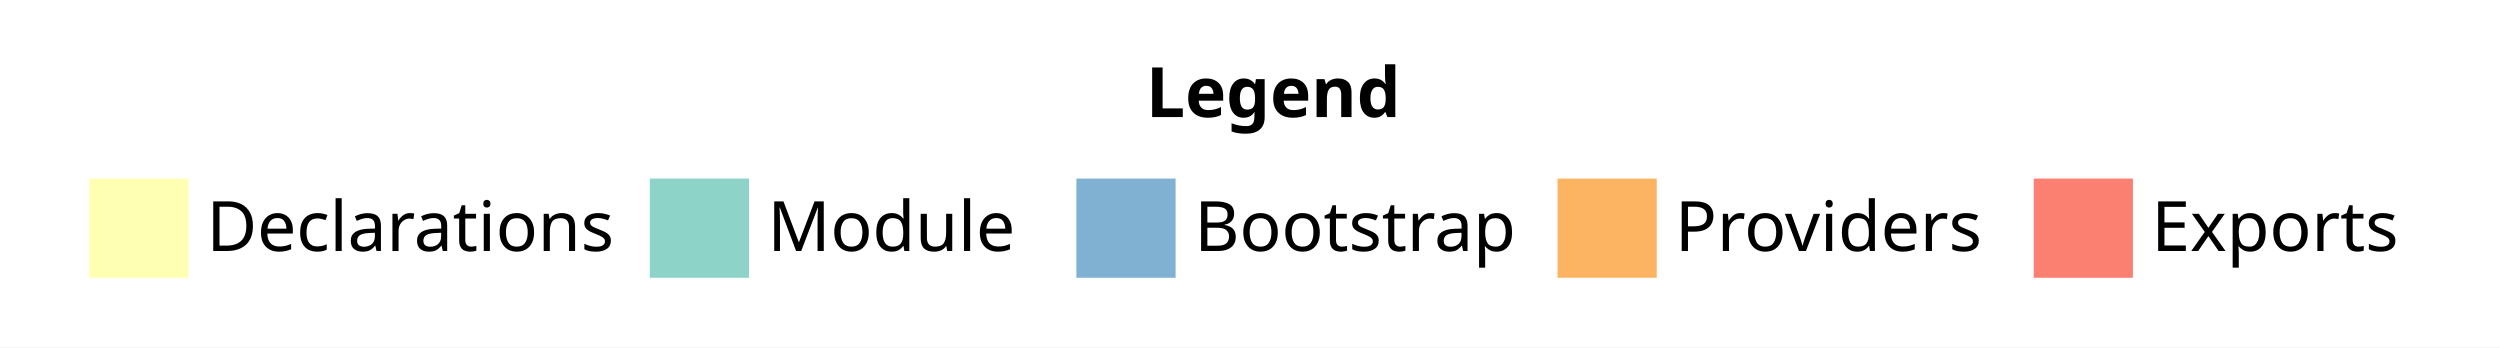
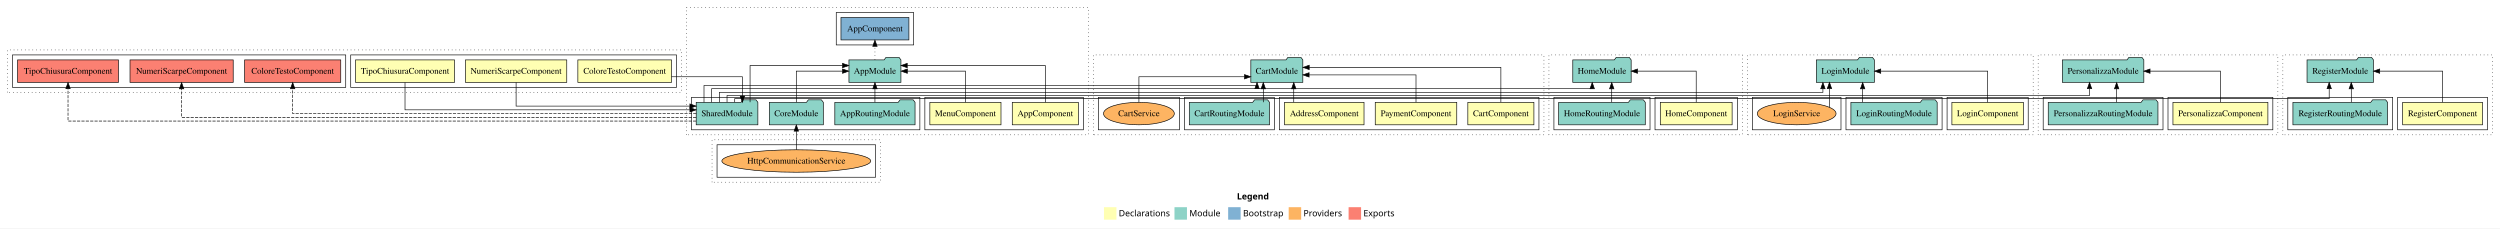
- <svg xmlns="http://www.w3.org/2000/svg" width="504pt" height="70pt" viewBox="0.00 0.00 504.00 70.00">
-   <g id="graph0" class="graph" transform="scale(1 1) rotate(0) translate(4 66)">
-     <polygon fill="#ffffff" stroke="transparent" points="-4,4 -4,-66 500,-66 500,4 -4,4" />
-     <text text-anchor="start" x="227.009" y="-42.4" font-family="sans-serif" font-weight="bold" font-size="14.00" fill="#000000">Legend</text>
-     <polygon fill="#ffffb3" stroke="transparent" points="14,-10 14,-30 34,-30 34,-10 14,-10" />
-     <text text-anchor="start" x="37.629" y="-15.4" font-family="sans-serif" font-size="14.00" fill="#000000">  Declarations</text>
-     <polygon fill="#8dd3c7" stroke="transparent" points="127,-10 127,-30 147,-30 147,-10 127,-10" />
-     <text text-anchor="start" x="150.725" y="-15.4" font-family="sans-serif" font-size="14.00" fill="#000000">  Module</text>
-     <polygon fill="#80b1d3" stroke="transparent" points="213,-10 213,-30 233,-30 233,-10 213,-10" />
-     <text text-anchor="start" x="236.781" y="-15.4" font-family="sans-serif" font-size="14.00" fill="#000000">  Bootstrap</text>
-     <polygon fill="#fdb462" stroke="transparent" points="310,-10 310,-30 330,-30 330,-10 310,-10" />
-     <text text-anchor="start" x="333.673" y="-15.4" font-family="sans-serif" font-size="14.00" fill="#000000">  Providers</text>
-     <polygon fill="#fb8072" stroke="transparent" points="406,-10 406,-30 426,-30 426,-10 406,-10" />
-     <text text-anchor="start" x="429.726" y="-15.4" font-family="sans-serif" font-size="14.00" fill="#000000">  Exports</text>
+ <svg xmlns="http://www.w3.org/2000/svg" width="4006pt" height="366pt" viewBox="0.00 0.00 4006.00 366.00">
+   <g id="graph0" class="graph" transform="scale(1 1) rotate(0) translate(4 362)">
+     <polygon fill="#ffffff" stroke="transparent" points="-4,4 -4,-362 4002,-362 4002,4 -4,4" />
+     <text text-anchor="start" x="1978.009" y="-42.4" font-family="sans-serif" font-weight="bold" font-size="14.00" fill="#000000">Legend</text>
+     <polygon fill="#ffffb3" stroke="transparent" points="1765,-10 1765,-30 1785,-30 1785,-10 1765,-10" />
+     <text text-anchor="start" x="1788.629" y="-15.4" font-family="sans-serif" font-size="14.00" fill="#000000">  Declarations</text>
+     <polygon fill="#8dd3c7" stroke="transparent" points="1878,-10 1878,-30 1898,-30 1898,-10 1878,-10" />
+     <text text-anchor="start" x="1901.725" y="-15.4" font-family="sans-serif" font-size="14.00" fill="#000000">  Module</text>
+     <polygon fill="#80b1d3" stroke="transparent" points="1964,-10 1964,-30 1984,-30 1984,-10 1964,-10" />
+     <text text-anchor="start" x="1987.781" y="-15.4" font-family="sans-serif" font-size="14.00" fill="#000000">  Bootstrap</text>
+     <polygon fill="#fdb462" stroke="transparent" points="2061,-10 2061,-30 2081,-30 2081,-10 2061,-10" />
+     <text text-anchor="start" x="2084.673" y="-15.4" font-family="sans-serif" font-size="14.00" fill="#000000">  Providers</text>
+     <polygon fill="#fb8072" stroke="transparent" points="2157,-10 2157,-30 2177,-30 2177,-10 2157,-10" />
+     <text text-anchor="start" x="2180.726" y="-15.4" font-family="sans-serif" font-size="14.00" fill="#000000">  Exports</text>
+     <g id="clust1" class="cluster">
+       <polygon fill="none" stroke="#000000" stroke-dasharray="1,5" points="1096,-146 1096,-350 1740,-350 1740,-146 1096,-146" />
+     </g>
+     <g id="clust2" class="cluster">
+       <polygon fill="none" stroke="#000000" points="1478,-154 1478,-206 1732,-206 1732,-154 1478,-154" />
+     </g>
+     <g id="clust5" class="cluster">
+       <polygon fill="none" stroke="#000000" points="1104,-154 1104,-206 1470,-206 1470,-154 1104,-154" />
+     </g>
+     <g id="clust7" class="cluster">
+       <polygon fill="none" stroke="#000000" points="1336,-290 1336,-342 1460,-342 1460,-290 1336,-290" />
+     </g>
+     <g id="clust15" class="cluster">
+       <polygon fill="none" stroke="#000000" stroke-dasharray="1,5" points="1748,-146 1748,-274 2470,-274 2470,-146 1748,-146" />
+     </g>
+     <g id="clust16" class="cluster">
+       <polygon fill="none" stroke="#000000" points="2046,-154 2046,-206 2462,-206 2462,-154 2046,-154" />
+     </g>
+     <g id="clust20" class="cluster">
+       <polygon fill="none" stroke="#000000" points="1894,-154 1894,-206 2038,-206 2038,-154 1894,-154" />
+     </g>
+     <g id="clust23" class="cluster">
+       <polygon fill="none" stroke="#000000" points="1756,-154 1756,-206 1886,-206 1886,-154 1756,-154" />
+     </g>
+     <g id="clust30" class="cluster">
+       <polygon fill="none" stroke="#000000" stroke-dasharray="1,5" points="1137,-70 1137,-138 1407,-138 1407,-70 1137,-70" />
+     </g>
+     <g id="clust35" class="cluster">
+       <polygon fill="none" stroke="#000000" points="1145,-78 1145,-130 1399,-130 1399,-78 1145,-78" />
+     </g>
+     <g id="clust36" class="cluster">
+       <polygon fill="none" stroke="#000000" stroke-dasharray="1,5" points="2478,-146 2478,-274 2788,-274 2788,-146 2478,-146" />
+     </g>
+     <g id="clust37" class="cluster">
+       <polygon fill="none" stroke="#000000" points="2648,-154 2648,-206 2780,-206 2780,-154 2648,-154" />
+     </g>
+     <g id="clust39" class="cluster">
+       <polygon fill="none" stroke="#000000" points="2486,-154 2486,-206 2640,-206 2640,-154 2486,-154" />
+     </g>
+     <g id="clust49" class="cluster">
+       <polygon fill="none" stroke="#000000" stroke-dasharray="1,5" points="2796,-146 2796,-274 3254,-274 3254,-146 2796,-146" />
+     </g>
+     <g id="clust50" class="cluster">
+       <polygon fill="none" stroke="#000000" points="3116,-154 3116,-206 3246,-206 3246,-154 3116,-154" />
+     </g>
+     <g id="clust52" class="cluster">
+       <polygon fill="none" stroke="#000000" points="2954,-154 2954,-206 3108,-206 3108,-154 2954,-154" />
+     </g>
+     <g id="clust55" class="cluster">
+       <polygon fill="none" stroke="#000000" points="2804,-154 2804,-206 2946,-206 2946,-154 2804,-154" />
+     </g>
+     <g id="clust62" class="cluster">
+       <polygon fill="none" stroke="#000000" stroke-dasharray="1,5" points="3262,-146 3262,-274 3646,-274 3646,-146 3262,-146" />
+     </g>
+     <g id="clust63" class="cluster">
+       <polygon fill="none" stroke="#000000" points="3470,-154 3470,-206 3638,-206 3638,-154 3470,-154" />
+     </g>
+     <g id="clust65" class="cluster">
+       <polygon fill="none" stroke="#000000" points="3270,-154 3270,-206 3462,-206 3462,-154 3270,-154" />
+     </g>
+     <g id="clust75" class="cluster">
+       <polygon fill="none" stroke="#000000" stroke-dasharray="1,5" points="3654,-146 3654,-274 3990,-274 3990,-146 3654,-146" />
+     </g>
+     <g id="clust76" class="cluster">
+       <polygon fill="none" stroke="#000000" points="3838,-154 3838,-206 3982,-206 3982,-154 3838,-154" />
+     </g>
+     <g id="clust78" class="cluster">
+       <polygon fill="none" stroke="#000000" points="3662,-154 3662,-206 3830,-206 3830,-154 3662,-154" />
+     </g>
+     <g id="clust88" class="cluster">
+       <polygon fill="none" stroke="#000000" stroke-dasharray="1,5" points="8,-214 8,-282 1088,-282 1088,-214 8,-214" />
+     </g>
+     <g id="clust89" class="cluster">
+       <polygon fill="none" stroke="#000000" points="558,-222 558,-274 1080,-274 1080,-222 558,-222" />
+     </g>
+     <g id="clust94" class="cluster">
+       <polygon fill="none" stroke="#000000" points="16,-222 16,-274 550,-274 550,-222 16,-222" />
+     </g>
+     <g id="node1" class="node">
+       <polygon fill="#ffffb3" stroke="#000000" points="1723.94,-198 1618.06,-198 1618.06,-162 1723.94,-162 1723.94,-198" />
+       <text text-anchor="middle" x="1671" y="-175.8" font-family="Times,serif" font-size="14.00" fill="#000000">AppComponent</text>
+     </g>
+     <g id="node3" class="node">
+       <polygon fill="#8dd3c7" stroke="#000000" points="1439.657,-266 1436.657,-270 1415.657,-270 1412.657,-266 1356.343,-266 1356.343,-230 1439.657,-230 1439.657,-266" />
+       <text text-anchor="middle" x="1398" y="-243.8" font-family="Times,serif" font-size="14.00" fill="#000000">AppModule</text>
+     </g>
+     <g id="edge1" class="edge">
+       <path fill="none" stroke="#000000" d="M1671,-198.248C1671,-221.018 1671,-257 1671,-257 1671,-257 1449.76,-257 1449.76,-257" />
+       <polygon fill="#000000" stroke="#000000" points="1449.76,-253.5 1439.76,-257 1449.76,-260.5 1449.76,-253.5" />
+     </g>
+     <g id="node2" class="node">
+       <polygon fill="#ffffb3" stroke="#000000" points="1599.992,-198 1486.008,-198 1486.008,-162 1599.992,-162 1599.992,-198" />
+       <text text-anchor="middle" x="1543" y="-175.8" font-family="Times,serif" font-size="14.00" fill="#000000">MenuComponent</text>
+     </g>
+     <g id="edge2" class="edge">
+       <path fill="none" stroke="#000000" d="M1543,-198.223C1543,-218.365 1543,-248 1543,-248 1543,-248 1449.94,-248 1449.94,-248" />
+       <polygon fill="#000000" stroke="#000000" points="1449.94,-244.5 1439.94,-248 1449.94,-251.5 1449.94,-244.5" />
+     </g>
+     <g id="node7" class="node">
+       <polygon fill="#80b1d3" stroke="#000000" points="1452.439,-334 1343.561,-334 1343.561,-298 1452.439,-298 1452.439,-334" />
+       <text text-anchor="middle" x="1398" y="-311.8" font-family="Times,serif" font-size="14.00" fill="#000000">AppComponent </text>
+     </g>
+     <g id="edge6" class="edge">
+       <path fill="none" stroke="#000000" stroke-dasharray="1,5" d="M1398,-266.223C1398,-266.223 1398,-287.727 1398,-287.727" />
+       <polygon fill="#000000" stroke="#000000" points="1394.5,-287.727 1398,-297.727 1401.5,-287.727 1394.5,-287.727" />
+     </g>
+     <g id="node4" class="node">
+       <polygon fill="#8dd3c7" stroke="#000000" points="1462.274,-198 1459.274,-202 1438.274,-202 1435.274,-198 1333.726,-198 1333.726,-162 1462.274,-162 1462.274,-198" />
+       <text text-anchor="middle" x="1398" y="-175.8" font-family="Times,serif" font-size="14.00" fill="#000000">AppRoutingModule</text>
+     </g>
+     <g id="edge3" class="edge">
+       <path fill="none" stroke="#000000" d="M1398,-198.223C1398,-198.223 1398,-219.727 1398,-219.727" />
+       <polygon fill="#000000" stroke="#000000" points="1394.5,-219.727 1398,-229.727 1401.5,-219.727 1394.5,-219.727" />
+     </g>
+     <g id="node5" class="node">
+       <polygon fill="#8dd3c7" stroke="#000000" points="1315.262,-198 1312.262,-202 1291.262,-202 1288.262,-198 1228.738,-198 1228.738,-162 1315.262,-162 1315.262,-198" />
+       <text text-anchor="middle" x="1272" y="-175.8" font-family="Times,serif" font-size="14.00" fill="#000000">CoreModule</text>
+     </g>
+     <g id="edge4" class="edge">
+       <path fill="none" stroke="#000000" d="M1272,-198.223C1272,-218.365 1272,-248 1272,-248 1272,-248 1346.044,-248 1346.044,-248" />
+       <polygon fill="#000000" stroke="#000000" points="1346.044,-251.5 1356.044,-248 1346.044,-244.5 1346.044,-251.5" />
+     </g>
+     <g id="node6" class="node">
+       <polygon fill="#8dd3c7" stroke="#000000" points="1210.423,-198 1207.423,-202 1186.423,-202 1183.423,-198 1111.577,-198 1111.577,-162 1210.423,-162 1210.423,-198" />
+       <text text-anchor="middle" x="1161" y="-175.8" font-family="Times,serif" font-size="14.00" fill="#000000">SharedModule</text>
+     </g>
+     <g id="edge5" class="edge">
+       <path fill="none" stroke="#000000" d="M1197.908,-198.248C1197.908,-221.018 1197.908,-257 1197.908,-257 1197.908,-257 1346.054,-257 1346.054,-257" />
+       <polygon fill="#000000" stroke="#000000" points="1346.054,-260.5 1356.054,-257 1346.054,-253.5 1346.054,-260.5" />
+     </g>
+     <g id="node11" class="node">
+       <polygon fill="#8dd3c7" stroke="#000000" points="2083.653,-266 2080.653,-270 2059.653,-270 2056.653,-266 2000.347,-266 2000.347,-230 2083.653,-230 2083.653,-266" />
+       <text text-anchor="middle" x="2042" y="-243.8" font-family="Times,serif" font-size="14.00" fill="#000000">CartModule</text>
+     </g>
+     <g id="edge11" class="edge">
+       <path fill="none" stroke="#000000" d="M1124.092,-198.044C1124.092,-210.563 1124.092,-225 1124.092,-225 1124.092,-225 2010.244,-225 2010.244,-225 2010.244,-225 2010.244,-225.488 2010.244,-225.488" />
+       <polygon fill="#000000" stroke="#000000" points="2006.745,-219.878 2010.244,-229.878 2013.745,-219.878 2006.745,-219.878" />
+     </g>
+     <g id="node16" class="node">
+       <polygon fill="#8dd3c7" stroke="#000000" points="2609.762,-266 2606.762,-270 2585.762,-270 2582.762,-266 2516.238,-266 2516.238,-230 2609.762,-230 2609.762,-266" />
+       <text text-anchor="middle" x="2563" y="-243.8" font-family="Times,serif" font-size="14.00" fill="#000000">HomeModule</text>
+     </g>
+     <g id="edge16" class="edge">
+       <path fill="none" stroke="#000000" d="M1136.395,-198.127C1136.395,-208.711 1136.395,-220 1136.395,-220 1136.395,-220 2547.373,-220 2547.373,-220 2547.373,-220 2547.373,-220.979 2547.373,-220.979" />
+       <polygon fill="#000000" stroke="#000000" points="2543.873,-219.793 2547.373,-229.793 2550.873,-219.793 2543.873,-219.793" />
+     </g>
+     <g id="node19" class="node">
+       <polygon fill="#8dd3c7" stroke="#000000" points="2999.493,-266 2996.493,-270 2975.493,-270 2972.493,-266 2906.507,-266 2906.507,-230 2999.493,-230 2999.493,-266" />
+       <text text-anchor="middle" x="2953" y="-243.8" font-family="Times,serif" font-size="14.00" fill="#000000">LoginModule</text>
+     </g>
+     <g id="edge19" class="edge">
+       <path fill="none" stroke="#000000" d="M1148.697,-198.194C1148.697,-206.278 1148.697,-214 1148.697,-214 1148.697,-214 2917.023,-214 2917.023,-214 2917.023,-214 2917.023,-219.806 2917.023,-219.806" />
+       <polygon fill="#000000" stroke="#000000" points="2913.523,-219.805 2917.023,-229.806 2920.523,-219.806 2913.523,-219.805" />
+     </g>
+     <g id="node23" class="node">
+       <polygon fill="#8dd3c7" stroke="#000000" points="3431.292,-266 3428.292,-270 3407.292,-270 3404.292,-266 3300.708,-266 3300.708,-230 3431.292,-230 3431.292,-266" />
+       <text text-anchor="middle" x="3366" y="-243.8" font-family="Times,serif" font-size="14.00" fill="#000000">PersonalizzaModule</text>
+     </g>
+     <g id="edge23" class="edge">
+       <path fill="none" stroke="#000000" d="M1161,-198.202C1161,-204.028 1161,-209 1161,-209 1161,-209 3344.285,-209 3344.285,-209 3344.285,-209 3344.285,-219.87 3344.285,-219.87" />
+       <polygon fill="#000000" stroke="#000000" points="3340.785,-219.87 3344.285,-229.87 3347.785,-219.87 3340.785,-219.87" />
+     </g>
+     <g id="node26" class="node">
+       <polygon fill="#8dd3c7" stroke="#000000" points="3799.202,-266 3796.202,-270 3775.202,-270 3772.202,-266 3692.798,-266 3692.798,-230 3799.202,-230 3799.202,-266" />
+       <text text-anchor="middle" x="3746" y="-243.8" font-family="Times,serif" font-size="14.00" fill="#000000">RegisterModule</text>
+     </g>
+     <g id="edge26" class="edge">
+       <path fill="none" stroke="#000000" d="M1173.303,-198.19C1173.303,-201.538 1173.303,-204 1173.303,-204 1173.303,-204 3728.3,-204 3728.3,-204 3728.3,-204 3728.3,-219.85 3728.3,-219.85" />
+       <polygon fill="#000000" stroke="#000000" points="3724.8,-219.849 3728.3,-229.85 3731.8,-219.85 3724.8,-219.849" />
+     </g>
+     <g id="node31" class="node">
+       <polygon fill="#fb8072" stroke="#000000" points="542.037,-266 387.963,-266 387.963,-230 542.037,-230 542.037,-266" />
+       <text text-anchor="middle" x="465" y="-243.8" font-family="Times,serif" font-size="14.00" fill="#000000">ColoreTestoComponent </text>
+     </g>
+     <g id="edge30" class="edge">
+       <path fill="none" stroke="#000000" stroke-dasharray="5,2" d="M1111.781,-180C953.065,-180 465,-180 465,-180 465,-180 465,-219.777 465,-219.777" />
+       <polygon fill="#000000" stroke="#000000" points="461.5,-219.777 465,-229.777 468.5,-219.777 461.5,-219.777" />
+     </g>
+     <g id="node32" class="node">
+       <polygon fill="#fb8072" stroke="#000000" points="369.683,-266 204.317,-266 204.317,-230 369.683,-230 369.683,-266" />
+       <text text-anchor="middle" x="287" y="-243.8" font-family="Times,serif" font-size="14.00" fill="#000000">NumeriScarpeComponent </text>
+     </g>
+     <g id="edge31" class="edge">
+       <path fill="none" stroke="#000000" stroke-dasharray="5,2" d="M1111.506,-174C926.617,-174 287,-174 287,-174 287,-174 287,-219.708 287,-219.708" />
+       <polygon fill="#000000" stroke="#000000" points="283.5,-219.708 287,-229.708 290.5,-219.708 283.5,-219.708" />
+     </g>
+     <g id="node33" class="node">
+       <polygon fill="#fb8072" stroke="#000000" points="185.823,-266 24.177,-266 24.177,-230 185.823,-230 185.823,-266" />
+       <text text-anchor="middle" x="105" y="-243.8" font-family="Times,serif" font-size="14.00" fill="#000000">TipoChiusuraComponent </text>
+     </g>
+     <g id="edge32" class="edge">
+       <path fill="none" stroke="#000000" stroke-dasharray="5,2" d="M1111.483,-168C902.708,-168 105,-168 105,-168 105,-168 105,-219.847 105,-219.847" />
+       <polygon fill="#000000" stroke="#000000" points="101.5,-219.847 105,-229.847 108.5,-219.847 101.5,-219.847" />
+     </g>
+     <g id="node8" class="node">
+       <polygon fill="#ffffb3" stroke="#000000" points="2181.704,-198 2054.296,-198 2054.296,-162 2181.704,-162 2181.704,-198" />
+       <text text-anchor="middle" x="2118" y="-175.8" font-family="Times,serif" font-size="14.00" fill="#000000">AddressComponent</text>
+     </g>
+     <g id="edge7" class="edge">
+       <path fill="none" stroke="#000000" d="M2069.112,-198.223C2069.112,-198.223 2069.112,-219.727 2069.112,-219.727" />
+       <polygon fill="#000000" stroke="#000000" points="2065.612,-219.727 2069.112,-229.727 2072.612,-219.727 2065.612,-219.727" />
+     </g>
+     <g id="node9" class="node">
+       <polygon fill="#ffffb3" stroke="#000000" points="2453.936,-198 2348.064,-198 2348.064,-162 2453.936,-162 2453.936,-198" />
+       <text text-anchor="middle" x="2401" y="-175.8" font-family="Times,serif" font-size="14.00" fill="#000000">CartComponent</text>
+     </g>
+     <g id="edge8" class="edge">
+       <path fill="none" stroke="#000000" d="M2401,-198.292C2401,-220.206 2401,-254 2401,-254 2401,-254 2093.885,-254 2093.885,-254" />
+       <polygon fill="#000000" stroke="#000000" points="2093.885,-250.5 2083.885,-254 2093.884,-257.5 2093.885,-250.5" />
+     </g>
+     <g id="node10" class="node">
+       <polygon fill="#ffffb3" stroke="#000000" points="2330.326,-198 2199.674,-198 2199.674,-162 2330.326,-162 2330.326,-198" />
+       <text text-anchor="middle" x="2265" y="-175.8" font-family="Times,serif" font-size="14.00" fill="#000000">PaymentComponent</text>
+     </g>
+     <g id="edge9" class="edge">
+       <path fill="none" stroke="#000000" d="M2265,-198.267C2265,-216.555 2265,-242 2265,-242 2265,-242 2093.683,-242 2093.683,-242" />
+       <polygon fill="#000000" stroke="#000000" points="2093.683,-238.5 2083.683,-242 2093.683,-245.5 2093.683,-238.5" />
+     </g>
+     <g id="node12" class="node">
+       <polygon fill="#8dd3c7" stroke="#000000" points="2030.27,-198 2027.27,-202 2006.27,-202 2003.27,-198 1901.73,-198 1901.73,-162 2030.27,-162 2030.27,-198" />
+       <text text-anchor="middle" x="1966" y="-175.8" font-family="Times,serif" font-size="14.00" fill="#000000">CartRoutingModule</text>
+     </g>
+     <g id="edge10" class="edge">
+       <path fill="none" stroke="#000000" d="M2020.315,-198.223C2020.315,-198.223 2020.315,-219.727 2020.315,-219.727" />
+       <polygon fill="#000000" stroke="#000000" points="2016.815,-219.727 2020.315,-229.727 2023.815,-219.727 2016.815,-219.727" />
+     </g>
+     <g id="node13" class="node">
+       <ellipse fill="#fdb462" stroke="#000000" cx="1821" cy="-180" rx="56.735" ry="18" />
+       <text text-anchor="middle" x="1821" y="-175.8" font-family="Times,serif" font-size="14.00" fill="#000000">CartService</text>
+     </g>
+     <g id="edge12" class="edge">
+       <path fill="none" stroke="#000000" d="M1821,-198.023C1821,-215.373 1821,-239 1821,-239 1821,-239 1990.172,-239 1990.172,-239" />
+       <polygon fill="#000000" stroke="#000000" points="1990.172,-242.5 2000.172,-239 1990.172,-235.5 1990.172,-242.5" />
+     </g>
+     <g id="node14" class="node">
+       <ellipse fill="#fdb462" stroke="#000000" cx="1272" cy="-104" rx="119.281" ry="18" />
+       <text text-anchor="middle" x="1272" y="-99.8" font-family="Times,serif" font-size="14.00" fill="#000000">HttpCommunicationService</text>
+     </g>
+     <g id="edge13" class="edge">
+       <path fill="none" stroke="#000000" d="M1272,-122.011C1272,-122.011 1272,-151.855 1272,-151.855" />
+       <polygon fill="#000000" stroke="#000000" points="1268.5,-151.855 1272,-161.855 1275.5,-151.855 1268.5,-151.855" />
+     </g>
+     <g id="node15" class="node">
+       <polygon fill="#ffffb3" stroke="#000000" points="2771.545,-198 2656.455,-198 2656.455,-162 2771.545,-162 2771.545,-198" />
+       <text text-anchor="middle" x="2714" y="-175.8" font-family="Times,serif" font-size="14.00" fill="#000000">HomeComponent</text>
+     </g>
+     <g id="edge14" class="edge">
+       <path fill="none" stroke="#000000" d="M2714,-198.223C2714,-218.365 2714,-248 2714,-248 2714,-248 2619.95,-248 2619.95,-248" />
+       <polygon fill="#000000" stroke="#000000" points="2619.95,-244.5 2609.95,-248 2619.95,-251.5 2619.95,-244.5" />
+     </g>
+     <g id="node17" class="node">
+       <polygon fill="#8dd3c7" stroke="#000000" points="2632.38,-198 2629.38,-202 2608.38,-202 2605.38,-198 2493.62,-198 2493.62,-162 2632.38,-162 2632.38,-198" />
+       <text text-anchor="middle" x="2563" y="-175.8" font-family="Times,serif" font-size="14.00" fill="#000000">HomeRoutingModule</text>
+     </g>
+     <g id="edge15" class="edge">
+       <path fill="none" stroke="#000000" d="M2578.627,-198.223C2578.627,-198.223 2578.627,-219.727 2578.627,-219.727" />
+       <polygon fill="#000000" stroke="#000000" points="2575.127,-219.727 2578.627,-229.727 2582.127,-219.727 2575.127,-219.727" />
+     </g>
+     <g id="node18" class="node">
+       <polygon fill="#ffffb3" stroke="#000000" points="3238.276,-198 3123.724,-198 3123.724,-162 3238.276,-162 3238.276,-198" />
+       <text text-anchor="middle" x="3181" y="-175.8" font-family="Times,serif" font-size="14.00" fill="#000000">LoginComponent</text>
+     </g>
+     <g id="edge17" class="edge">
+       <path fill="none" stroke="#000000" d="M3181,-198.223C3181,-218.365 3181,-248 3181,-248 3181,-248 3009.689,-248 3009.689,-248" />
+       <polygon fill="#000000" stroke="#000000" points="3009.689,-244.5 2999.689,-248 3009.689,-251.5 3009.689,-244.5" />
+     </g>
+     <g id="node20" class="node">
+       <polygon fill="#8dd3c7" stroke="#000000" points="3100.111,-198 3097.111,-202 3076.111,-202 3073.111,-198 2961.889,-198 2961.889,-162 3100.111,-162 3100.111,-198" />
+       <text text-anchor="middle" x="3031" y="-175.8" font-family="Times,serif" font-size="14.00" fill="#000000">LoginRoutingModule</text>
+     </g>
+     <g id="edge18" class="edge">
+       <path fill="none" stroke="#000000" d="M2980.721,-198.223C2980.721,-198.223 2980.721,-219.727 2980.721,-219.727" />
+       <polygon fill="#000000" stroke="#000000" points="2977.221,-219.727 2980.721,-229.727 2984.221,-219.727 2977.221,-219.727" />
+     </g>
+     <g id="node21" class="node">
+       <ellipse fill="#fdb462" stroke="#000000" cx="2875" cy="-180" rx="63.121" ry="18" />
+       <text text-anchor="middle" x="2875" y="-175.8" font-family="Times,serif" font-size="14.00" fill="#000000">LoginService</text>
+     </g>
+     <g id="edge20" class="edge">
+       <path fill="none" stroke="#000000" d="M2927.541,-190.034C2927.541,-190.034 2927.541,-219.995 2927.541,-219.995" />
+       <polygon fill="#000000" stroke="#000000" points="2924.041,-219.995 2927.541,-229.995 2931.041,-219.995 2924.041,-219.995" />
+     </g>
+     <g id="node22" class="node">
+       <polygon fill="#ffffb3" stroke="#000000" points="3630.074,-198 3477.926,-198 3477.926,-162 3630.074,-162 3630.074,-198" />
+       <text text-anchor="middle" x="3554" y="-175.8" font-family="Times,serif" font-size="14.00" fill="#000000">PersonalizzaComponent</text>
+     </g>
+     <g id="edge21" class="edge">
+       <path fill="none" stroke="#000000" d="M3554,-198.223C3554,-218.365 3554,-248 3554,-248 3554,-248 3441.226,-248 3441.226,-248" />
+       <polygon fill="#000000" stroke="#000000" points="3441.226,-244.5 3431.226,-248 3441.226,-251.5 3441.226,-244.5" />
+     </g>
+     <g id="node24" class="node">
+       <polygon fill="#8dd3c7" stroke="#000000" points="3453.91,-198 3450.91,-202 3429.91,-202 3426.91,-198 3278.09,-198 3278.09,-162 3453.91,-162 3453.91,-198" />
+       <text text-anchor="middle" x="3366" y="-175.8" font-family="Times,serif" font-size="14.00" fill="#000000">PersonalizzaRoutingModule</text>
+     </g>
+     <g id="edge22" class="edge">
+       <path fill="none" stroke="#000000" d="M3387.715,-198.223C3387.715,-198.223 3387.715,-219.727 3387.715,-219.727" />
+       <polygon fill="#000000" stroke="#000000" points="3384.215,-219.727 3387.715,-229.727 3391.215,-219.727 3384.215,-219.727" />
+     </g>
+     <g id="node25" class="node">
+       <polygon fill="#ffffb3" stroke="#000000" points="3973.985,-198 3846.015,-198 3846.015,-162 3973.985,-162 3973.985,-198" />
+       <text text-anchor="middle" x="3910" y="-175.8" font-family="Times,serif" font-size="14.00" fill="#000000">RegisterComponent</text>
+     </g>
+     <g id="edge24" class="edge">
+       <path fill="none" stroke="#000000" d="M3910,-198.223C3910,-218.365 3910,-248 3910,-248 3910,-248 3809.246,-248 3809.246,-248" />
+       <polygon fill="#000000" stroke="#000000" points="3809.246,-244.5 3799.246,-248 3809.246,-251.5 3809.246,-244.5" />
+     </g>
+     <g id="node27" class="node">
+       <polygon fill="#8dd3c7" stroke="#000000" points="3821.82,-198 3818.82,-202 3797.82,-202 3794.82,-198 3670.18,-198 3670.18,-162 3821.82,-162 3821.82,-198" />
+       <text text-anchor="middle" x="3746" y="-175.8" font-family="Times,serif" font-size="14.00" fill="#000000">RegisterRoutingModule</text>
+     </g>
+     <g id="edge25" class="edge">
+       <path fill="none" stroke="#000000" d="M3763.7,-198.223C3763.7,-198.223 3763.7,-219.727 3763.7,-219.727" />
+       <polygon fill="#000000" stroke="#000000" points="3760.2,-219.727 3763.7,-229.727 3767.2,-219.727 3760.2,-219.727" />
+     </g>
+     <g id="node28" class="node">
+       <polygon fill="#ffffb3" stroke="#000000" points="1072.038,-266 921.962,-266 921.962,-230 1072.038,-230 1072.038,-266" />
+       <text text-anchor="middle" x="997" y="-243.8" font-family="Times,serif" font-size="14.00" fill="#000000">ColoreTestoComponent</text>
+     </g>
+     <g id="edge27" class="edge">
+       <path fill="none" stroke="#000000" d="M1072.084,-239C1124.68,-239 1185.606,-239 1185.606,-239 1185.606,-239 1185.606,-208.023 1185.606,-208.023" />
+       <polygon fill="#000000" stroke="#000000" points="1189.106,-208.023 1185.606,-198.023 1182.106,-208.023 1189.106,-208.023" />
+     </g>
+     <g id="node29" class="node">
+       <polygon fill="#ffffb3" stroke="#000000" points="904.183,-266 741.817,-266 741.817,-230 904.183,-230 904.183,-266" />
+       <text text-anchor="middle" x="823" y="-243.8" font-family="Times,serif" font-size="14.00" fill="#000000">NumeriScarpeComponent</text>
+     </g>
+     <g id="edge28" class="edge">
+       <path fill="none" stroke="#000000" d="M823,-229.973C823,-213.602 823,-192 823,-192 823,-192 1101.49,-192 1101.49,-192" />
+       <polygon fill="#000000" stroke="#000000" points="1101.49,-195.5 1111.49,-192 1101.49,-188.5 1101.49,-195.5" />
+     </g>
+     <g id="node30" class="node">
+       <polygon fill="#ffffb3" stroke="#000000" points="724.323,-266 565.677,-266 565.677,-230 724.323,-230 724.323,-266" />
+       <text text-anchor="middle" x="645" y="-243.8" font-family="Times,serif" font-size="14.00" fill="#000000">TipoChiusuraComponent</text>
+     </g>
+     <g id="edge29" class="edge">
+       <path fill="none" stroke="#000000" d="M645,-229.733C645,-211.445 645,-186 645,-186 645,-186 1101.524,-186 1101.524,-186" />
+       <polygon fill="#000000" stroke="#000000" points="1101.524,-189.5 1111.524,-186 1101.524,-182.5 1101.524,-189.5" />
+     </g>
  </g>
</svg>
